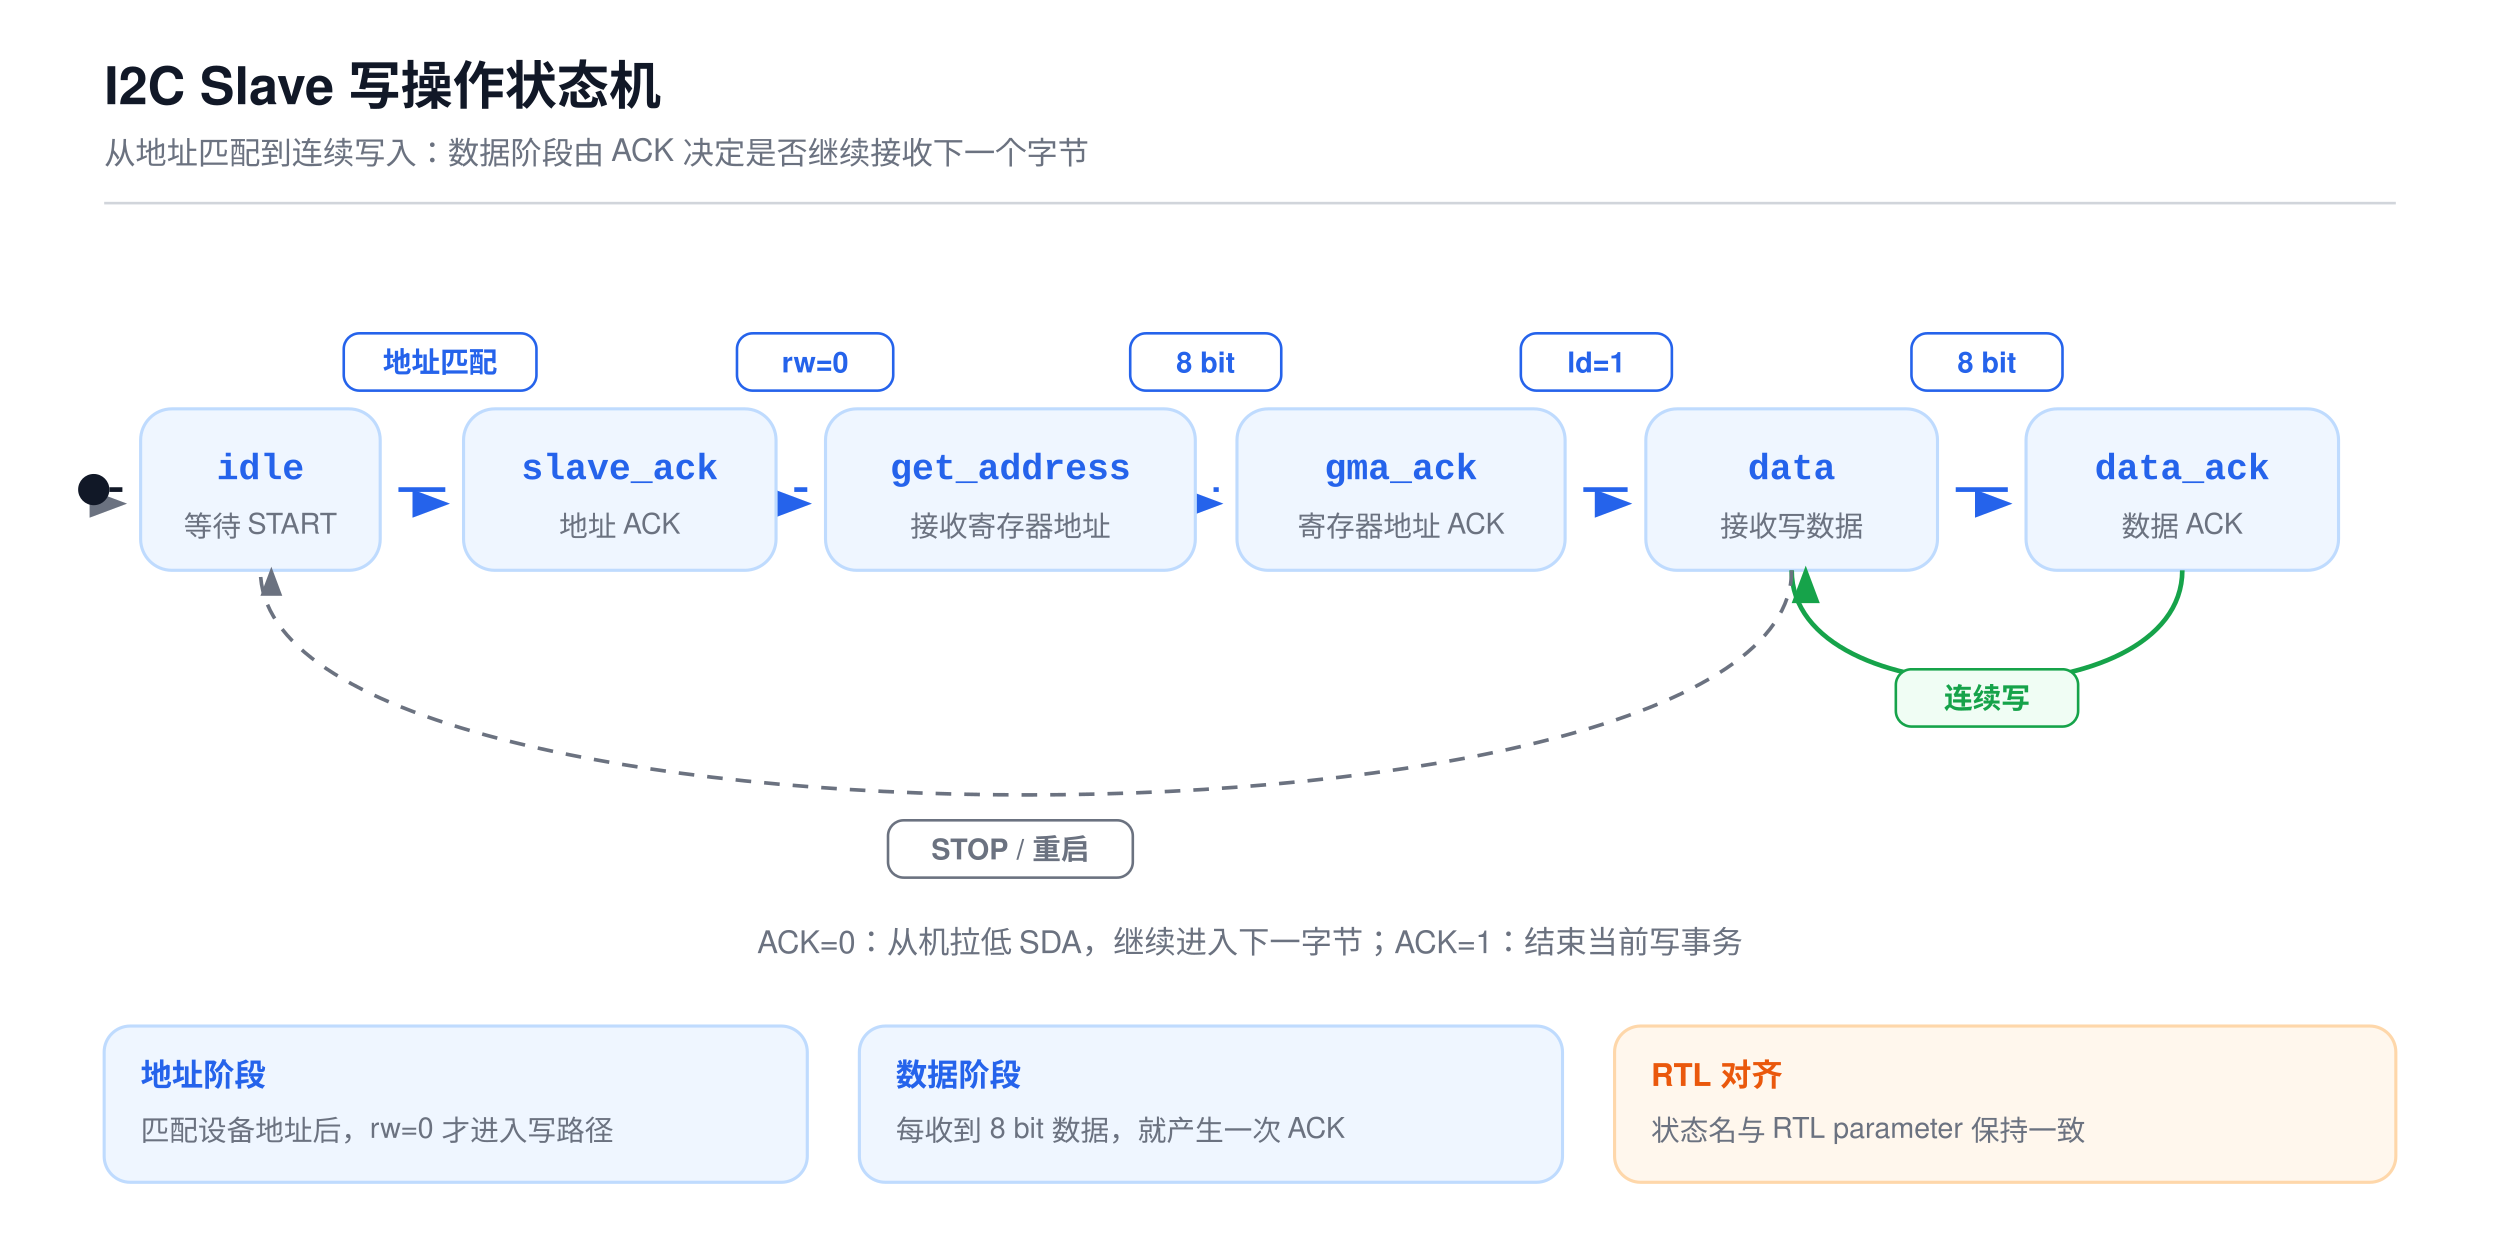
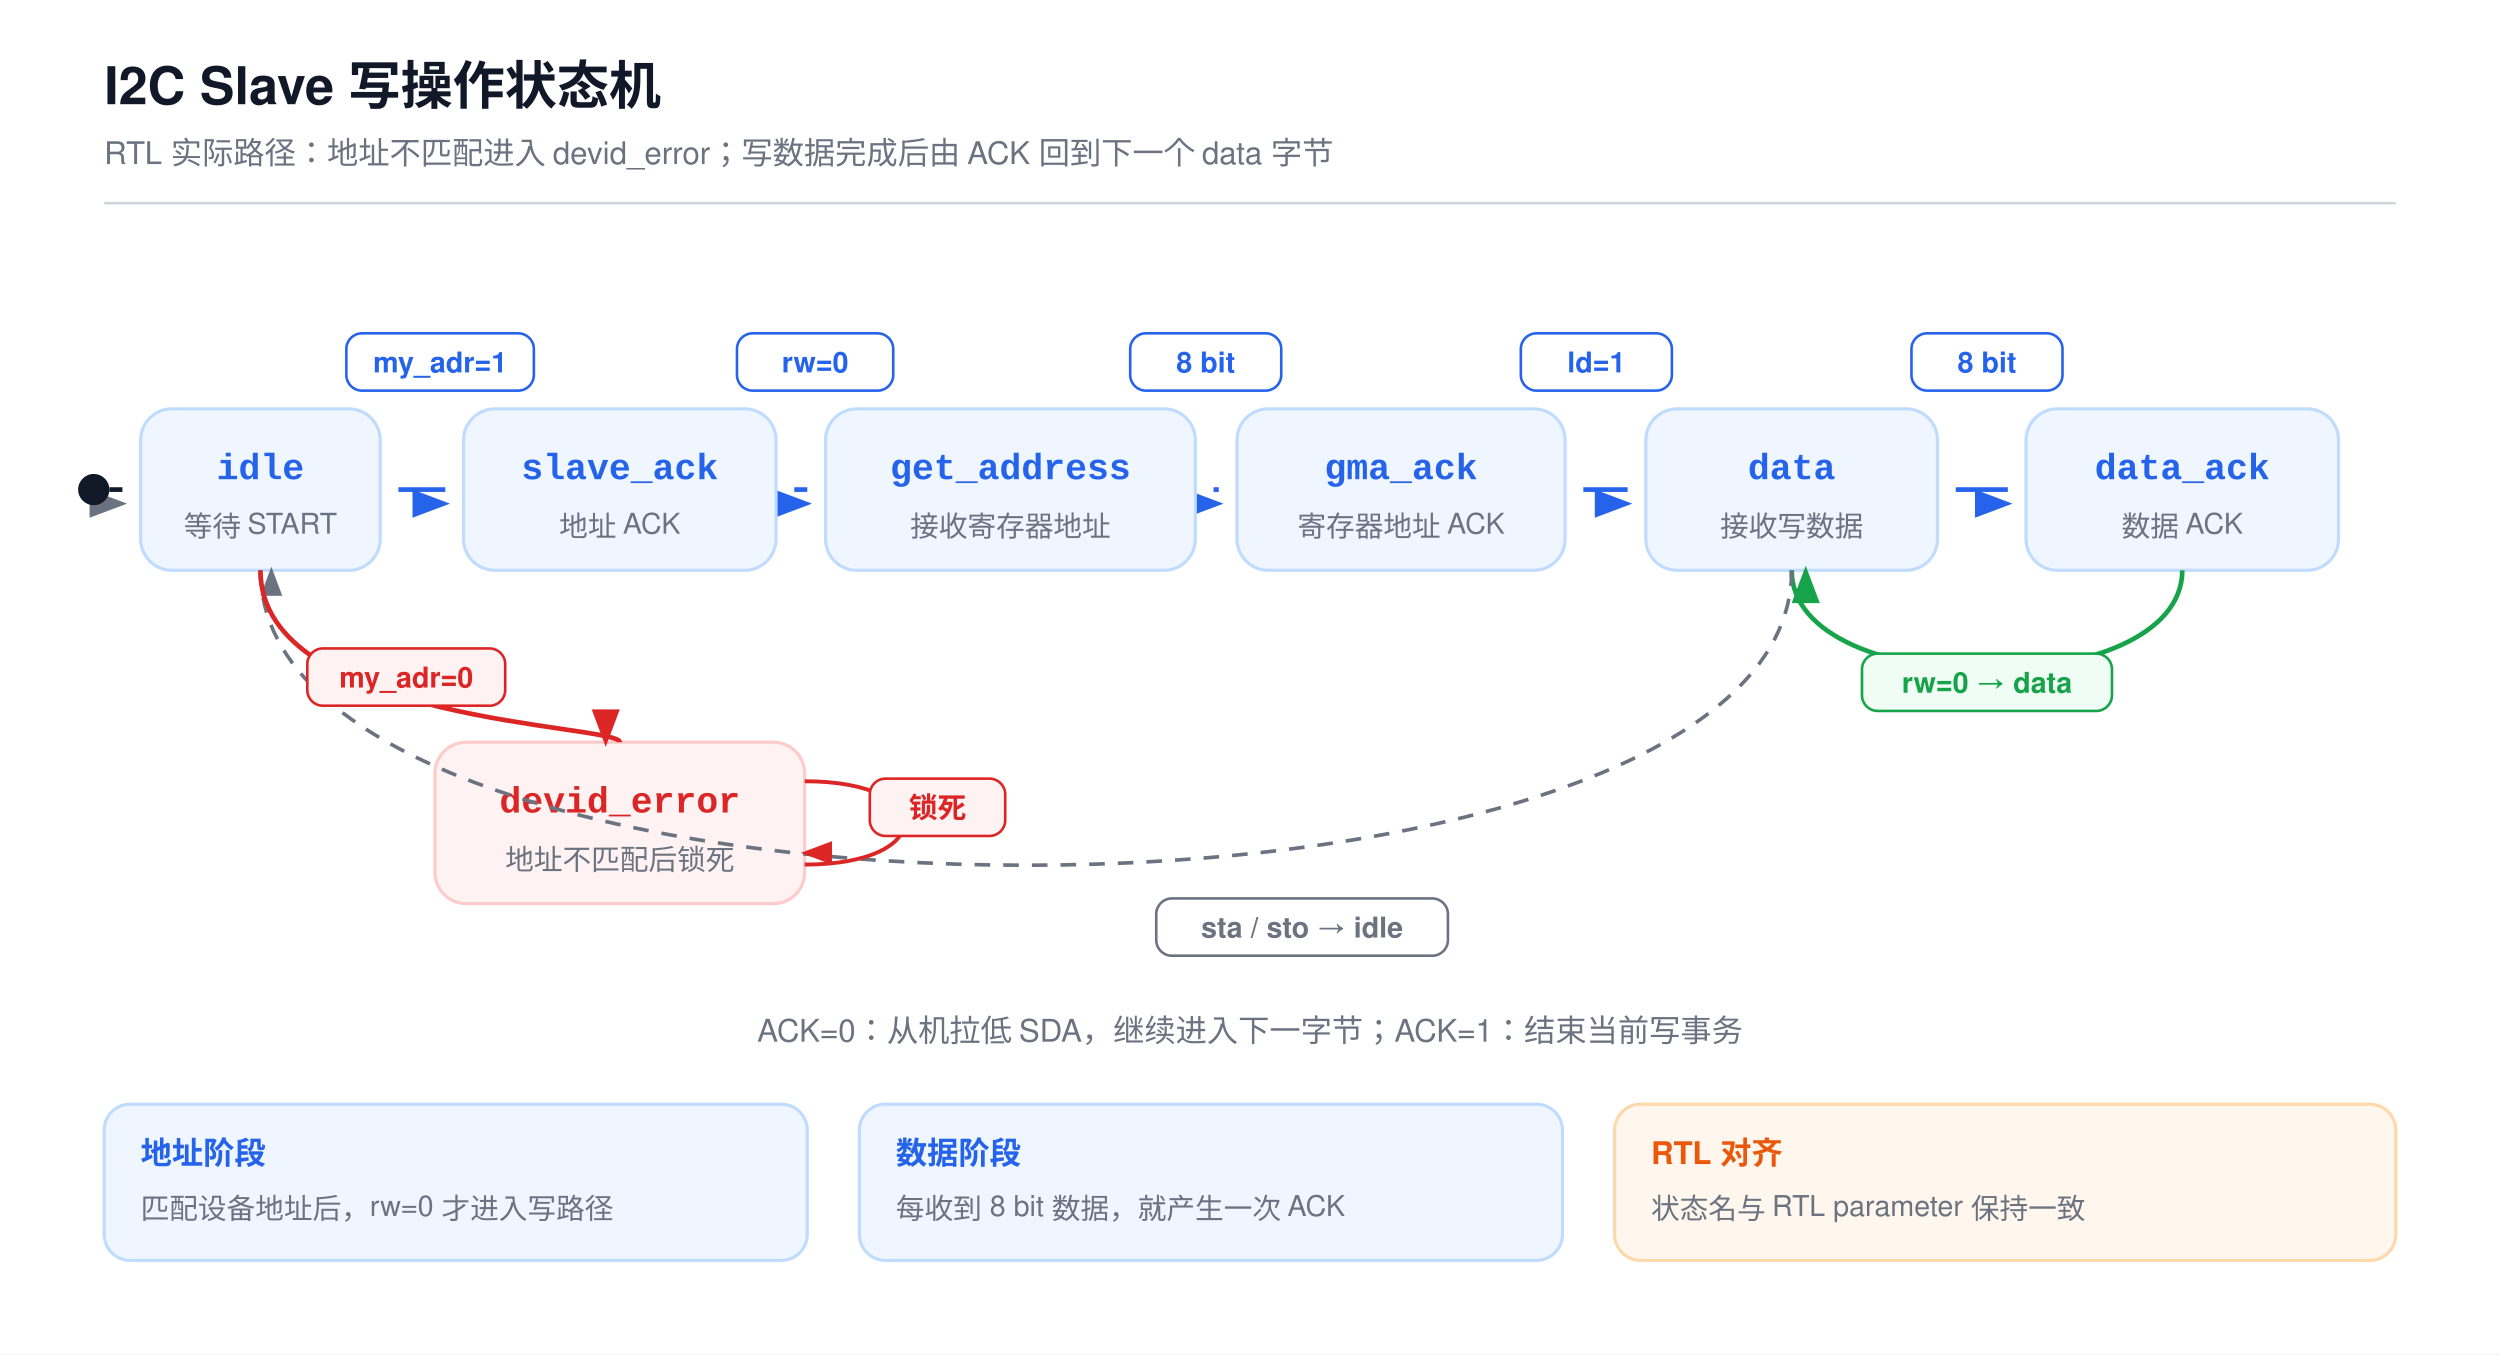
- <svg xmlns="http://www.w3.org/2000/svg" viewBox="0 0 960 480" width="960" height="480">
+ <svg xmlns="http://www.w3.org/2000/svg" viewBox="0 0 960 520" width="960" height="520">
  <defs>
    <marker id="ar-blue" markerWidth="8" markerHeight="6" refX="7" orient="auto">
      <path d="M0,0 L8,3 L0,6 Z" fill="#2563eb" />
    </marker>
    <marker id="ar-green" markerWidth="8" markerHeight="6" refX="7" orient="auto">
      <path d="M0,0 L8,3 L0,6 Z" fill="#16a34a" />
    </marker>
    <marker id="ar-red" markerWidth="8" markerHeight="6" refX="7" orient="auto">
      <path d="M0,0 L8,3 L0,6 Z" fill="#dc2626" />
    </marker>
    <marker id="ar-mute" markerWidth="8" markerHeight="6" refX="7" orient="auto">
      <path d="M0,0 L8,3 L0,6 Z" fill="#6b7280" />
    </marker>
  </defs>
-   <rect width="960" height="480" fill="#ffffff" />
+   <rect width="960" height="520" fill="#ffffff" />
  <text x="40" y="40" font-family="'Helvetica Neue', Helvetica, Arial, 'PingFang SC', 'Microsoft YaHei', sans-serif" font-size="20px" font-weight="700" fill="#111827" text-anchor="start">I2C Slave 写操作状态机</text>
-   <text x="40" y="63" font-family="'Helvetica Neue', Helvetica, Arial, 'PingFang SC', 'Microsoft YaHei', sans-serif" font-size="12px" font-weight="400" fill="#6b7280" text-anchor="start">从地址匹配到连续写入：数据阶段由 ACK 决定是否继续接收下一个字节</text>
+   <text x="40" y="63" font-family="'Helvetica Neue', Helvetica, Arial, 'PingFang SC', 'Microsoft YaHei', sans-serif" font-size="12px" font-weight="400" fill="#6b7280" text-anchor="start">RTL 实际路径：地址不匹配进入 devid_error；写数据完成后由 ACK 回到下一个 data 字节</text>
  <line x1="40" y1="78" x2="920" y2="78" stroke="#d1d5db" />
  <line x1="153.0" y1="188" x2="171.0" y2="188" stroke="#2563eb" stroke-width="1.8" marker-end="url(#ar-blue)" />
  <line x1="305.0" y1="188" x2="310.0" y2="188" stroke="#2563eb" stroke-width="1.8" marker-end="url(#ar-blue)" />
  <line x1="466.0" y1="188" x2="468.0" y2="188" stroke="#2563eb" stroke-width="1.8" marker-end="url(#ar-blue)" />
  <line x1="608.0" y1="188" x2="625.0" y2="188" stroke="#2563eb" stroke-width="1.8" marker-end="url(#ar-blue)" />
  <line x1="751.0" y1="188" x2="771.0" y2="188" stroke="#2563eb" stroke-width="1.8" marker-end="url(#ar-blue)" />
  <line x1="42" y1="188" x2="47.0" y2="188" stroke="#111827" stroke-width="1.8" marker-end="url(#ar-mute)" />
  <circle cx="36" cy="188" r="6" fill="#111827" />
  <rect x="54.0" y="157.0" width="92" height="62" rx="12" fill="#eff6ff" stroke="#bfdbfe" stroke-width="1.2" />
  <text x="100" y="184" font-family="'SFMono-Regular', Consolas, 'Liberation Mono', monospace" font-size="14px" font-weight="700" fill="#2563eb" text-anchor="middle">idle</text>
  <text x="100" y="206" font-family="'Helvetica Neue', Helvetica, Arial, 'PingFang SC', 'Microsoft YaHei', sans-serif" font-size="11px" font-weight="400" fill="#6b7280" text-anchor="middle">等待 START</text>
  <rect x="178.0" y="157.0" width="120" height="62" rx="12" fill="#eff6ff" stroke="#bfdbfe" stroke-width="1.2" />
  <text x="238" y="184" font-family="'SFMono-Regular', Consolas, 'Liberation Mono', monospace" font-size="14px" font-weight="700" fill="#2563eb" text-anchor="middle">slave_ack</text>
  <text x="238" y="206" font-family="'Helvetica Neue', Helvetica, Arial, 'PingFang SC', 'Microsoft YaHei', sans-serif" font-size="11px" font-weight="400" fill="#6b7280" text-anchor="middle">地址 ACK</text>
  <rect x="317.0" y="157.0" width="142" height="62" rx="12" fill="#eff6ff" stroke="#bfdbfe" stroke-width="1.2" />
  <text x="388" y="184" font-family="'SFMono-Regular', Consolas, 'Liberation Mono', monospace" font-size="14px" font-weight="700" fill="#2563eb" text-anchor="middle">get_address</text>
  <text x="388" y="206" font-family="'Helvetica Neue', Helvetica, Arial, 'PingFang SC', 'Microsoft YaHei', sans-serif" font-size="11px" font-weight="400" fill="#6b7280" text-anchor="middle">接收寄存器地址</text>
  <rect x="475.0" y="157.0" width="126" height="62" rx="12" fill="#eff6ff" stroke="#bfdbfe" stroke-width="1.2" />
  <text x="538" y="184" font-family="'SFMono-Regular', Consolas, 'Liberation Mono', monospace" font-size="14px" font-weight="700" fill="#2563eb" text-anchor="middle">gma_ack</text>
  <text x="538" y="206" font-family="'Helvetica Neue', Helvetica, Arial, 'PingFang SC', 'Microsoft YaHei', sans-serif" font-size="11px" font-weight="400" fill="#6b7280" text-anchor="middle">寄存器地址 ACK</text>
  <rect x="632.0" y="157.0" width="112" height="62" rx="12" fill="#eff6ff" stroke="#bfdbfe" stroke-width="1.2" />
  <text x="688" y="184" font-family="'SFMono-Regular', Consolas, 'Liberation Mono', monospace" font-size="14px" font-weight="700" fill="#2563eb" text-anchor="middle">data</text>
  <text x="688" y="206" font-family="'Helvetica Neue', Helvetica, Arial, 'PingFang SC', 'Microsoft YaHei', sans-serif" font-size="11px" font-weight="400" fill="#6b7280" text-anchor="middle">接收写数据</text>
  <rect x="778.0" y="157.0" width="120" height="62" rx="12" fill="#eff6ff" stroke="#bfdbfe" stroke-width="1.2" />
  <text x="838" y="184" font-family="'SFMono-Regular', Consolas, 'Liberation Mono', monospace" font-size="14px" font-weight="700" fill="#2563eb" text-anchor="middle">data_ack</text>
  <text x="838" y="206" font-family="'Helvetica Neue', Helvetica, Arial, 'PingFang SC', 'Microsoft YaHei', sans-serif" font-size="11px" font-weight="400" fill="#6b7280" text-anchor="middle">数据 ACK</text>
-   <rect x="132.0" y="128" width="74" height="22" rx="6" fill="#ffffff" stroke="#2563eb" stroke-width="1" />
-   <text x="169" y="143" font-family="'Helvetica Neue', Helvetica, Arial, 'PingFang SC', 'Microsoft YaHei', sans-serif" font-size="11px" font-weight="600" fill="#2563eb" text-anchor="middle">地址匹配</text>
+   <rect x="167.0" y="285.0" width="142" height="62" rx="12" fill="#fef2f2" stroke="#fecaca" stroke-width="1.2" />
+   <text x="238" y="312" font-family="'SFMono-Regular', Consolas, 'Liberation Mono', monospace" font-size="14px" font-weight="700" fill="#dc2626" text-anchor="middle">devid_error</text>
+   <text x="238" y="334" font-family="'Helvetica Neue', Helvetica, Arial, 'PingFang SC', 'Microsoft YaHei', sans-serif" font-size="11px" font-weight="400" fill="#6b7280" text-anchor="middle">地址不匹配后锁死</text>
+   <rect x="133.0" y="128" width="72" height="22" rx="6" fill="#ffffff" stroke="#2563eb" stroke-width="1" />
+   <text x="169" y="143" font-family="'Helvetica Neue', Helvetica, Arial, 'PingFang SC', 'Microsoft YaHei', sans-serif" font-size="11px" font-weight="600" fill="#2563eb" text-anchor="middle">my_adr=1</text>
  <rect x="283.0" y="128" width="60" height="22" rx="6" fill="#ffffff" stroke="#2563eb" stroke-width="1" />
  <text x="313" y="143" font-family="'Helvetica Neue', Helvetica, Arial, 'PingFang SC', 'Microsoft YaHei', sans-serif" font-size="11px" font-weight="600" fill="#2563eb" text-anchor="middle">rw=0</text>
  <rect x="434.0" y="128" width="58" height="22" rx="6" fill="#ffffff" stroke="#2563eb" stroke-width="1" />
  <text x="463" y="143" font-family="'Helvetica Neue', Helvetica, Arial, 'PingFang SC', 'Microsoft YaHei', sans-serif" font-size="11px" font-weight="600" fill="#2563eb" text-anchor="middle">8 bit</text>
  <rect x="584.0" y="128" width="58" height="22" rx="6" fill="#ffffff" stroke="#2563eb" stroke-width="1" />
  <text x="613" y="143" font-family="'Helvetica Neue', Helvetica, Arial, 'PingFang SC', 'Microsoft YaHei', sans-serif" font-size="11px" font-weight="600" fill="#2563eb" text-anchor="middle">ld=1</text>
  <rect x="734.0" y="128" width="58" height="22" rx="6" fill="#ffffff" stroke="#2563eb" stroke-width="1" />
  <text x="763" y="143" font-family="'Helvetica Neue', Helvetica, Arial, 'PingFang SC', 'Microsoft YaHei', sans-serif" font-size="11px" font-weight="600" fill="#2563eb" text-anchor="middle">8 bit</text>
-   <path d="M 838,219 C 838,276 688,276 688,219" fill="none" stroke="#16a34a" stroke-width="1.8" marker-end="url(#ar-green)" />
-   <rect x="728.0" y="257" width="70" height="22" rx="6" fill="#f0fdf4" stroke="#16a34a" stroke-width="1" />
-   <text x="763" y="272" font-family="'Helvetica Neue', Helvetica, Arial, 'PingFang SC', 'Microsoft YaHei', sans-serif" font-size="11px" font-weight="600" fill="#16a34a" text-anchor="middle">连续写</text>
-   <path d="M 688,219 C 688,334 100,334 100,219" fill="none" stroke="#6b7280" stroke-width="1.4" marker-end="url(#ar-mute)" stroke-dasharray="6 5" />
-   <rect x="341.0" y="315" width="94" height="22" rx="6" fill="#ffffff" stroke="#6b7280" stroke-width="1" />
-   <text x="388" y="330" font-family="'Helvetica Neue', Helvetica, Arial, 'PingFang SC', 'Microsoft YaHei', sans-serif" font-size="11px" font-weight="600" fill="#6b7280" text-anchor="middle">STOP / 重启</text>
-   <text x="480" y="366" font-family="'Helvetica Neue', Helvetica, Arial, 'PingFang SC', 'Microsoft YaHei', sans-serif" font-size="12px" font-weight="400" fill="#6b7280" text-anchor="middle">ACK=0：从机拉低 SDA，继续进入下一字节；ACK=1：结束当前写事务</text>
-   <rect x="40" y="394" width="270" height="60" rx="10" fill="#eff6ff" stroke="#bfdbfe" stroke-width="1.2" />
-   <text x="54" y="417" font-family="'Helvetica Neue', Helvetica, Arial, 'PingFang SC', 'Microsoft YaHei', sans-serif" font-size="12px" font-weight="700" fill="#2563eb" text-anchor="start">地址阶段</text>
-   <text x="54" y="438" font-family="'Helvetica Neue', Helvetica, Arial, 'PingFang SC', 'Microsoft YaHei', sans-serif" font-size="11px" font-weight="400" fill="#6b7280" text-anchor="start">匹配设备地址后，rw=0 才进入写路径</text>
-   <rect x="330" y="394" width="270" height="60" rx="10" fill="#eff6ff" stroke="#bfdbfe" stroke-width="1.2" />
-   <text x="344" y="417" font-family="'Helvetica Neue', Helvetica, Arial, 'PingFang SC', 'Microsoft YaHei', sans-serif" font-size="12px" font-weight="700" fill="#2563eb" text-anchor="start">数据阶段</text>
-   <text x="344" y="438" font-family="'Helvetica Neue', Helvetica, Arial, 'PingFang SC', 'Microsoft YaHei', sans-serif" font-size="11px" font-weight="400" fill="#6b7280" text-anchor="start">每收到 8 bit 数据，就产生一次 ACK</text>
-   <rect x="620" y="394" width="300" height="60" rx="10" fill="#fff7ed" stroke="#fed7aa" stroke-width="1.2" />
-   <text x="634" y="417" font-family="'Helvetica Neue', Helvetica, Arial, 'PingFang SC', 'Microsoft YaHei', sans-serif" font-size="12px" font-weight="700" fill="#ea580c" text-anchor="start">RTL 对齐</text>
-   <text x="634" y="438" font-family="'Helvetica Neue', Helvetica, Arial, 'PingFang SC', 'Microsoft YaHei', sans-serif" font-size="11px" font-weight="400" fill="#6b7280" text-anchor="start">状态名与 RTL parameter 保持一致</text>
+   <path d="M 838,219 C 838,270 688,270 688,219" fill="none" stroke="#16a34a" stroke-width="1.8" marker-end="url(#ar-green)" />
+   <rect x="715.0" y="251" width="96" height="22" rx="6" fill="#f0fdf4" stroke="#16a34a" stroke-width="1" />
+   <text x="763" y="266" font-family="'Helvetica Neue', Helvetica, Arial, 'PingFang SC', 'Microsoft YaHei', sans-serif" font-size="11px" font-weight="600" fill="#16a34a" text-anchor="middle">rw=0 → data</text>
+   <path d="M 688,219 C 688,370 100,370 100,219" fill="none" stroke="#6b7280" stroke-width="1.4" marker-end="url(#ar-mute)" stroke-dasharray="6 5" />
+   <rect x="444.0" y="345" width="112" height="22" rx="6" fill="#ffffff" stroke="#6b7280" stroke-width="1" />
+   <text x="500" y="360" font-family="'Helvetica Neue', Helvetica, Arial, 'PingFang SC', 'Microsoft YaHei', sans-serif" font-size="11px" font-weight="600" fill="#6b7280" text-anchor="middle">sta / sto → idle</text>
+   <path d="M 100,219 C 100,278 238,278 238,285" fill="none" stroke="#dc2626" stroke-width="1.8" marker-end="url(#ar-red)" />
+   <rect x="118.0" y="249" width="76" height="22" rx="6" fill="#fef2f2" stroke="#dc2626" stroke-width="1" />
+   <text x="156" y="264" font-family="'Helvetica Neue', Helvetica, Arial, 'PingFang SC', 'Microsoft YaHei', sans-serif" font-size="11px" font-weight="600" fill="#dc2626" text-anchor="middle">my_adr=0</text>
+   <path d="M 309,300 C 360,300 360,332 309,332" fill="none" stroke="#dc2626" stroke-width="1.5" marker-end="url(#ar-red)" />
+   <rect x="334.0" y="299" width="52" height="22" rx="6" fill="#fef2f2" stroke="#dc2626" stroke-width="1" />
+   <text x="360" y="314" font-family="'Helvetica Neue', Helvetica, Arial, 'PingFang SC', 'Microsoft YaHei', sans-serif" font-size="11px" font-weight="600" fill="#dc2626" text-anchor="middle">锁死</text>
+   <text x="480" y="400" font-family="'Helvetica Neue', Helvetica, Arial, 'PingFang SC', 'Microsoft YaHei', sans-serif" font-size="12px" font-weight="400" fill="#6b7280" text-anchor="middle">ACK=0：从机拉低 SDA，继续进入下一字节；ACK=1：结束当前写事务</text>
+   <rect x="40" y="424" width="270" height="60" rx="10" fill="#eff6ff" stroke="#bfdbfe" stroke-width="1.2" />
+   <text x="54" y="447" font-family="'Helvetica Neue', Helvetica, Arial, 'PingFang SC', 'Microsoft YaHei', sans-serif" font-size="12px" font-weight="700" fill="#2563eb" text-anchor="start">地址阶段</text>
+   <text x="54" y="468" font-family="'Helvetica Neue', Helvetica, Arial, 'PingFang SC', 'Microsoft YaHei', sans-serif" font-size="11px" font-weight="400" fill="#6b7280" text-anchor="start">匹配设备地址后，rw=0 才进入写路径</text>
+   <rect x="330" y="424" width="270" height="60" rx="10" fill="#eff6ff" stroke="#bfdbfe" stroke-width="1.2" />
+   <text x="344" y="447" font-family="'Helvetica Neue', Helvetica, Arial, 'PingFang SC', 'Microsoft YaHei', sans-serif" font-size="12px" font-weight="700" fill="#2563eb" text-anchor="start">数据阶段</text>
+   <text x="344" y="468" font-family="'Helvetica Neue', Helvetica, Arial, 'PingFang SC', 'Microsoft YaHei', sans-serif" font-size="11px" font-weight="400" fill="#6b7280" text-anchor="start">每收到 8 bit 数据，就产生一次 ACK</text>
+   <rect x="620" y="424" width="300" height="60" rx="10" fill="#fff7ed" stroke="#fed7aa" stroke-width="1.2" />
+   <text x="634" y="447" font-family="'Helvetica Neue', Helvetica, Arial, 'PingFang SC', 'Microsoft YaHei', sans-serif" font-size="12px" font-weight="700" fill="#ea580c" text-anchor="start">RTL 对齐</text>
+   <text x="634" y="468" font-family="'Helvetica Neue', Helvetica, Arial, 'PingFang SC', 'Microsoft YaHei', sans-serif" font-size="11px" font-weight="400" fill="#6b7280" text-anchor="start">状态名与 RTL parameter 保持一致</text>
</svg>
